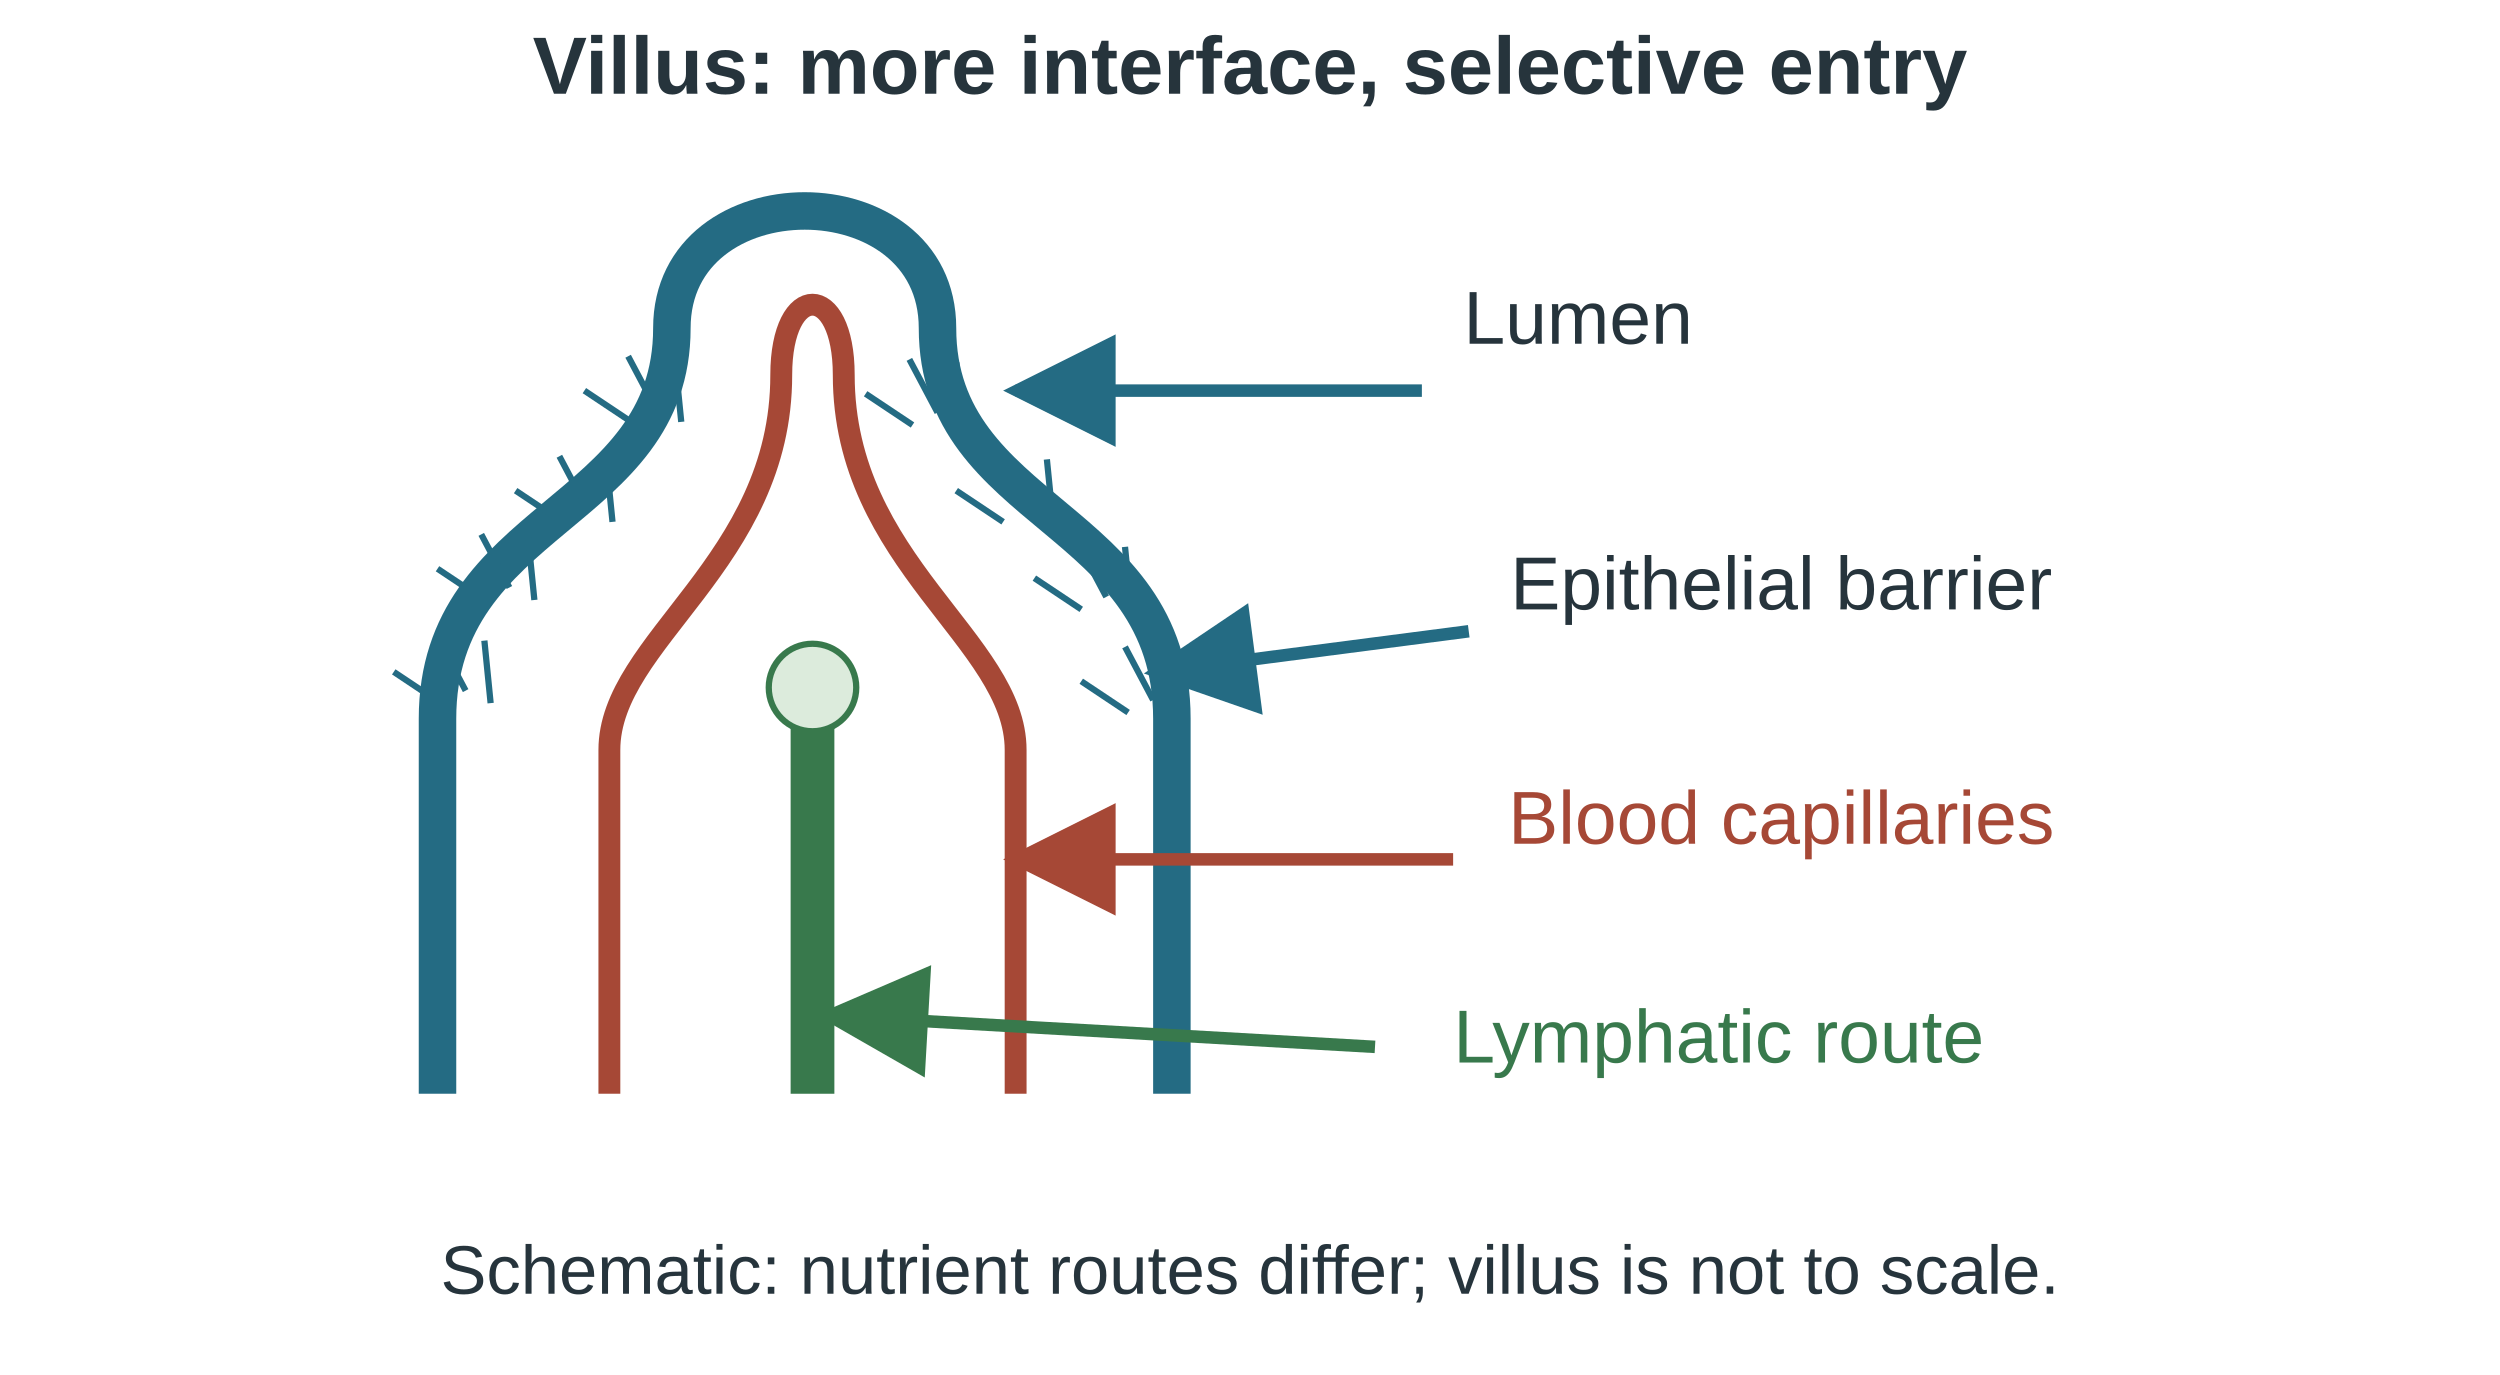
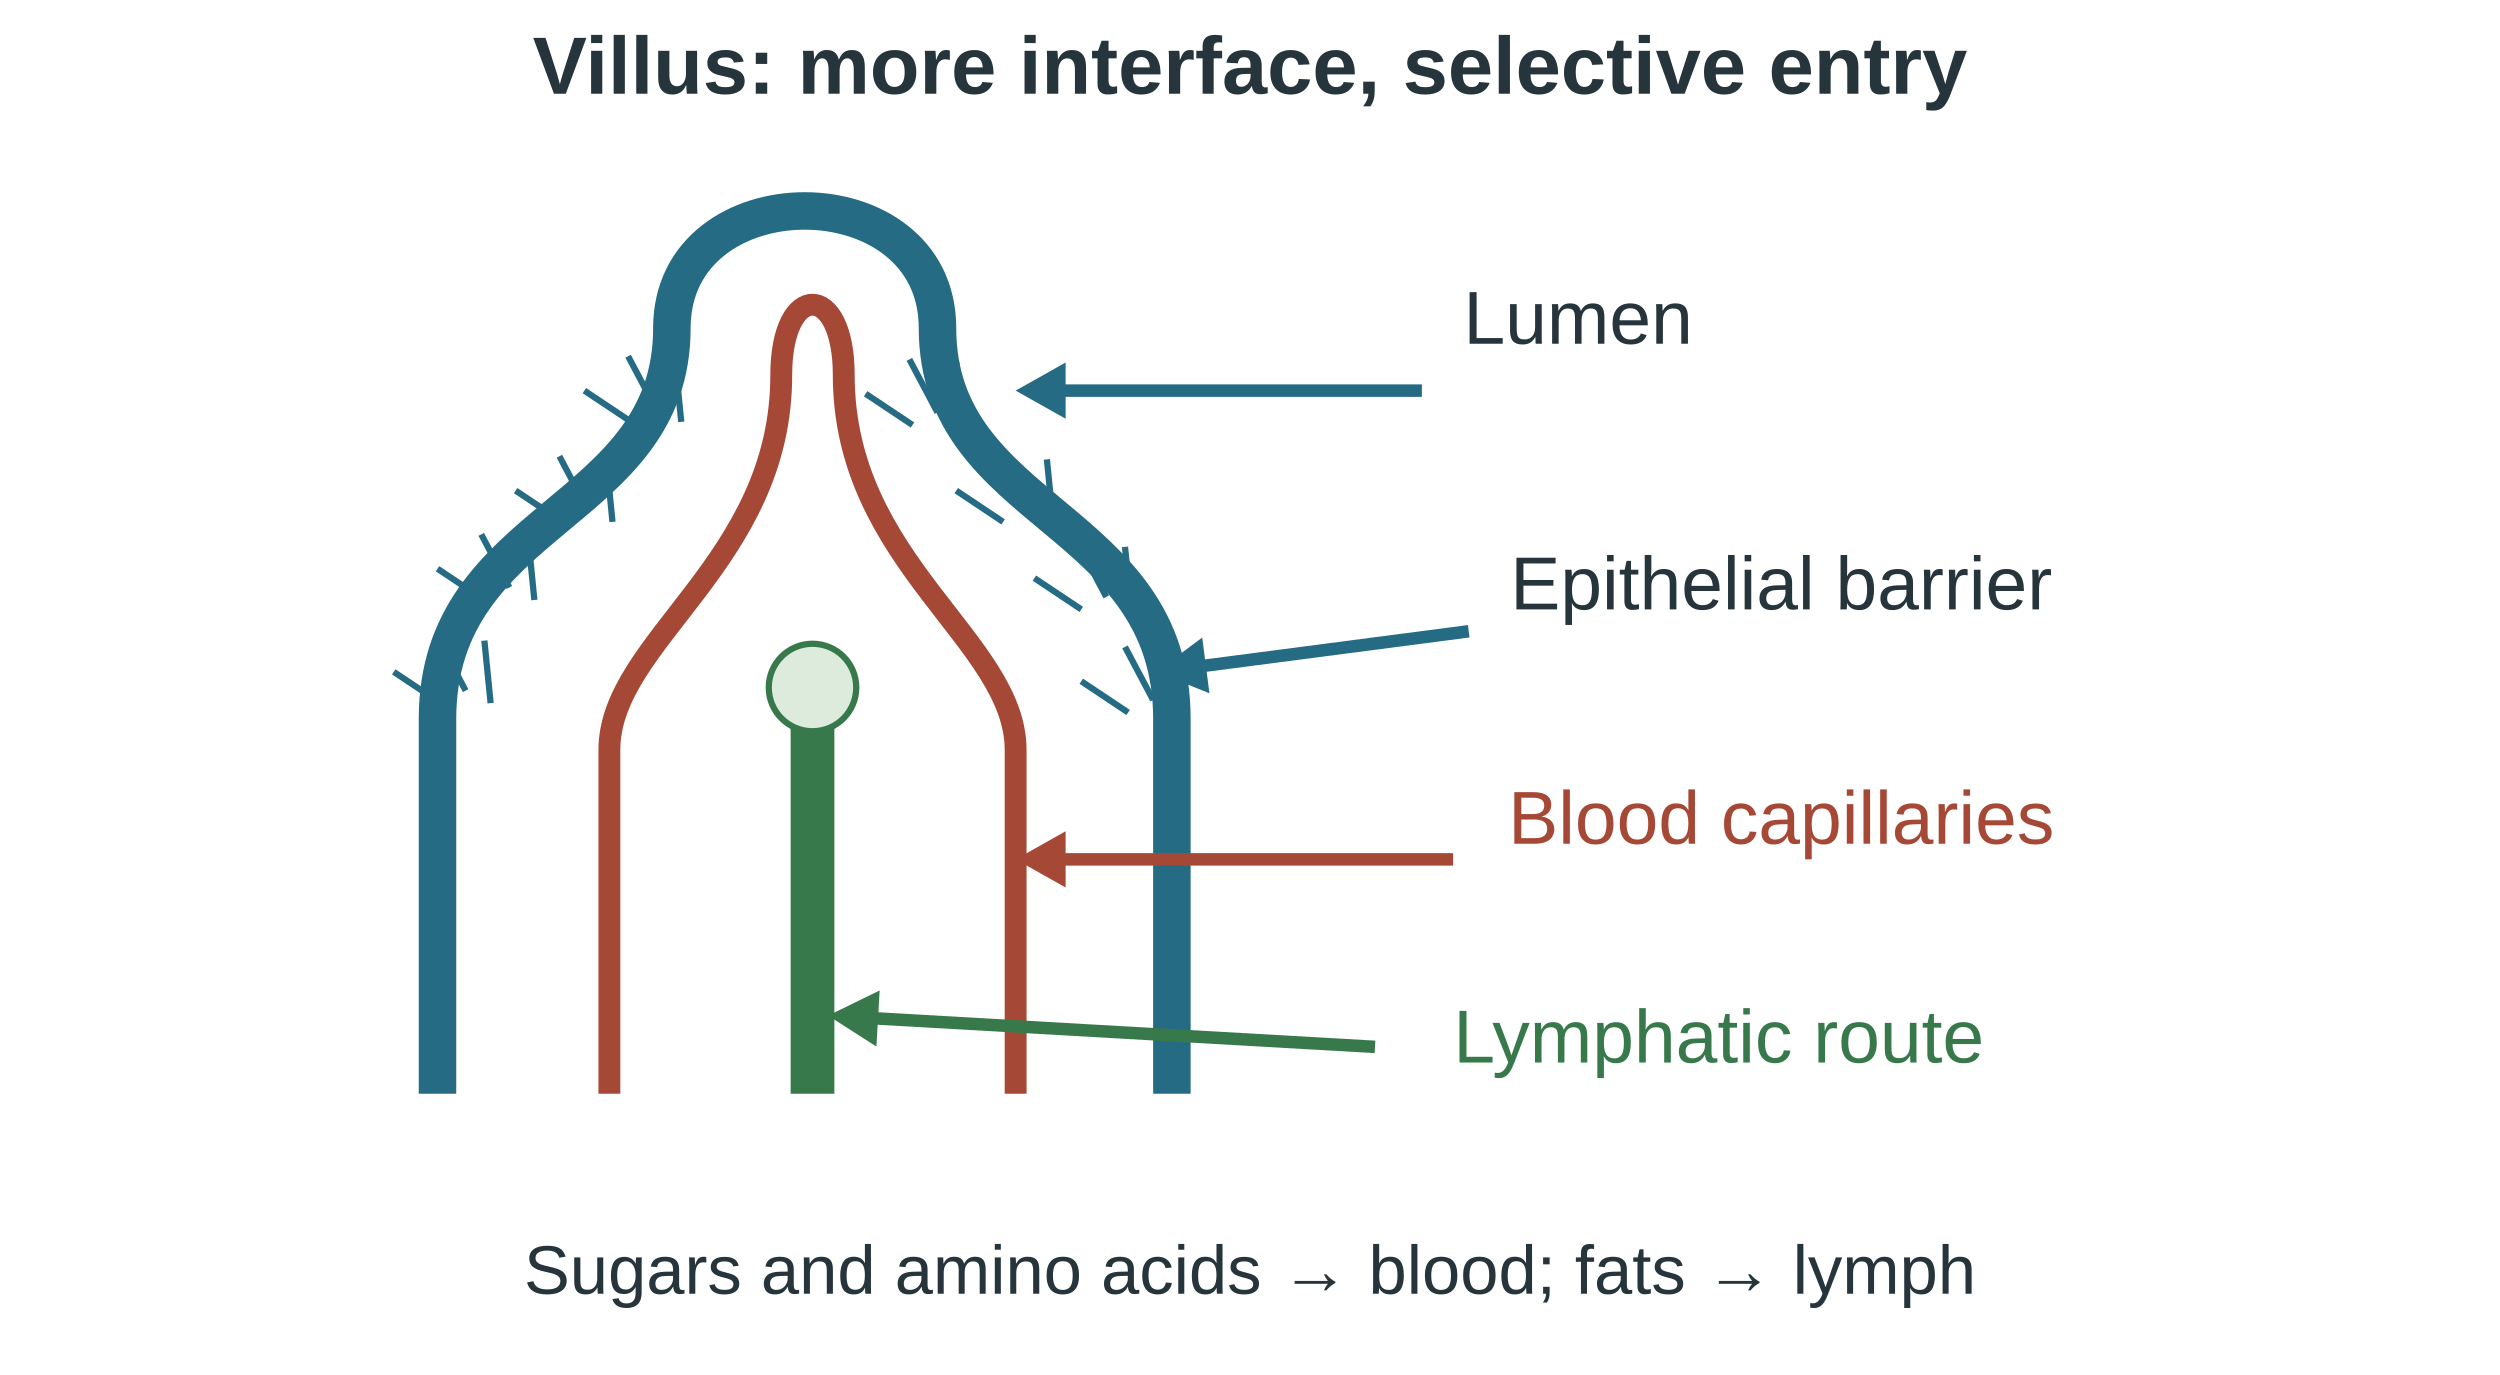
<svg xmlns="http://www.w3.org/2000/svg" viewBox="0 0 800 440" role="img" aria-labelledby="title desc">
  <defs>
    <marker id="arrow" markerWidth="9" markerHeight="9" refX="8" refY="4.5" orient="auto-start-reverse">
      <path d="M0,0 L9,4.5 L0,9 Z" fill="context-stroke" />
    </marker>
  </defs>
  <rect width="800" height="440" fill="white" />
  <g font-family="Arial, sans-serif">
    <text x="400" y="30" font-size="26" fill="#26343c" text-anchor="middle" font-weight="bold">Villus: more interface, selective entry</text>
    <path d="M140,350 L140,230 C140,165 215,165 215,105 C215,55 300,55 300,105 C300,165 375,165 375,230 L375,350" fill="none" stroke="#246b83" stroke-width="12" />
    <path d="M195,350 L195,240 C195,205 250,180 250,120 C250,90 270,90 270,120 C270,180 325,205 325,240 L325,350" fill="none" stroke="#a64836" stroke-width="7" />
    <path d="M260,350 L260,220" fill="none" stroke="#38794c" stroke-width="14" />
    <circle cx="260" cy="220" r="14" fill="#dcebdc" stroke="#38794c" stroke-width="2" />
    <path d="M141,225 l-15,-10 M149,221 l-9,-17 M157,225 l-2,-20" fill="none" stroke="#246b83" stroke-width="2" />
    <path d="M155,192 l-15,-10 M163,188 l-9,-17 M171,192 l-2,-20" fill="none" stroke="#246b83" stroke-width="2" />
    <path d="M180,167 l-15,-10 M188,163 l-9,-17 M196,167 l-2,-20" fill="none" stroke="#246b83" stroke-width="2" />
    <path d="M202,135 l-15,-10 M210,131 l-9,-17 M218,135 l-2,-20" fill="none" stroke="#246b83" stroke-width="2" />
    <path d="M292,136 l-15,-10 M300,132 l-9,-17 M308,136 l-2,-20" fill="none" stroke="#246b83" stroke-width="2" />
    <path d="M321,167 l-15,-10 M329,163 l-9,-17 M337,167 l-2,-20" fill="none" stroke="#246b83" stroke-width="2" />
    <path d="M346,195 l-15,-10 M354,191 l-9,-17 M362,195 l-2,-20" fill="none" stroke="#246b83" stroke-width="2" />
    <path d="M361,228 l-15,-10 M369,224 l-9,-17 M377,228 l-2,-20" fill="none" stroke="#246b83" stroke-width="2" />
    <text x="505" y="110" font-size="24" fill="#26343c" text-anchor="middle" font-weight="normal">Lumen</text>
-     <path d="M455,125 L325,125" fill="none" stroke="#246b83" stroke-width="4" marker-end="url(#arrow)" />
+     <path d="M455,125 L337.0,125.0" fill="none" stroke="#246b83" stroke-width="4" />
+     <path d="M 325 125 l -16 -9 l 0 18 Z" fill="#246b83" transform="rotate(180.0 325 125)" />
    <text x="570" y="195" font-size="24" fill="#26343c" text-anchor="middle" font-weight="normal">Epithelial barrier</text>
-     <path d="M470,202 L370,215" fill="none" stroke="#246b83" stroke-width="4" marker-end="url(#arrow)" />
+     <path d="M470,202 L381.9,213.5" fill="none" stroke="#246b83" stroke-width="4" />
+     <path d="M 370 215 l -16 -9 l 0 18 Z" fill="#246b83" transform="rotate(172.6 370 215)" />
    <text x="570" y="270" font-size="24" fill="#a64836" text-anchor="middle" font-weight="normal">Blood capillaries</text>
-     <path d="M465,275 L325,275" fill="none" stroke="#a64836" stroke-width="4" marker-end="url(#arrow)" />
+     <path d="M465,275 L337.0,275.0" fill="none" stroke="#a64836" stroke-width="4" />
+     <path d="M 325 275 l -16 -9 l 0 18 Z" fill="#a64836" transform="rotate(180.0 325 275)" />
    <text x="550" y="340" font-size="24" fill="#38794c" text-anchor="middle" font-weight="normal">Lymphatic route</text>
-     <path d="M440,335 L265,325" fill="none" stroke="#38794c" stroke-width="4" marker-end="url(#arrow)" />
-     <text x="400" y="414" font-size="22" fill="#26343c" text-anchor="middle" font-weight="normal">Schematic: nutrient routes differ; villus is not to scale.</text>
+     <path d="M440,335 L277.0,325.7" fill="none" stroke="#38794c" stroke-width="4" />
+     <path d="M 265 325 l -16 -9 l 0 18 Z" fill="#38794c" transform="rotate(-176.7 265 325)" />
+     <text x="400" y="414" font-size="22" fill="#26343c" text-anchor="middle" font-weight="normal">Sugars and amino acids → blood; fats → lymph</text>
  </g>
</svg>
